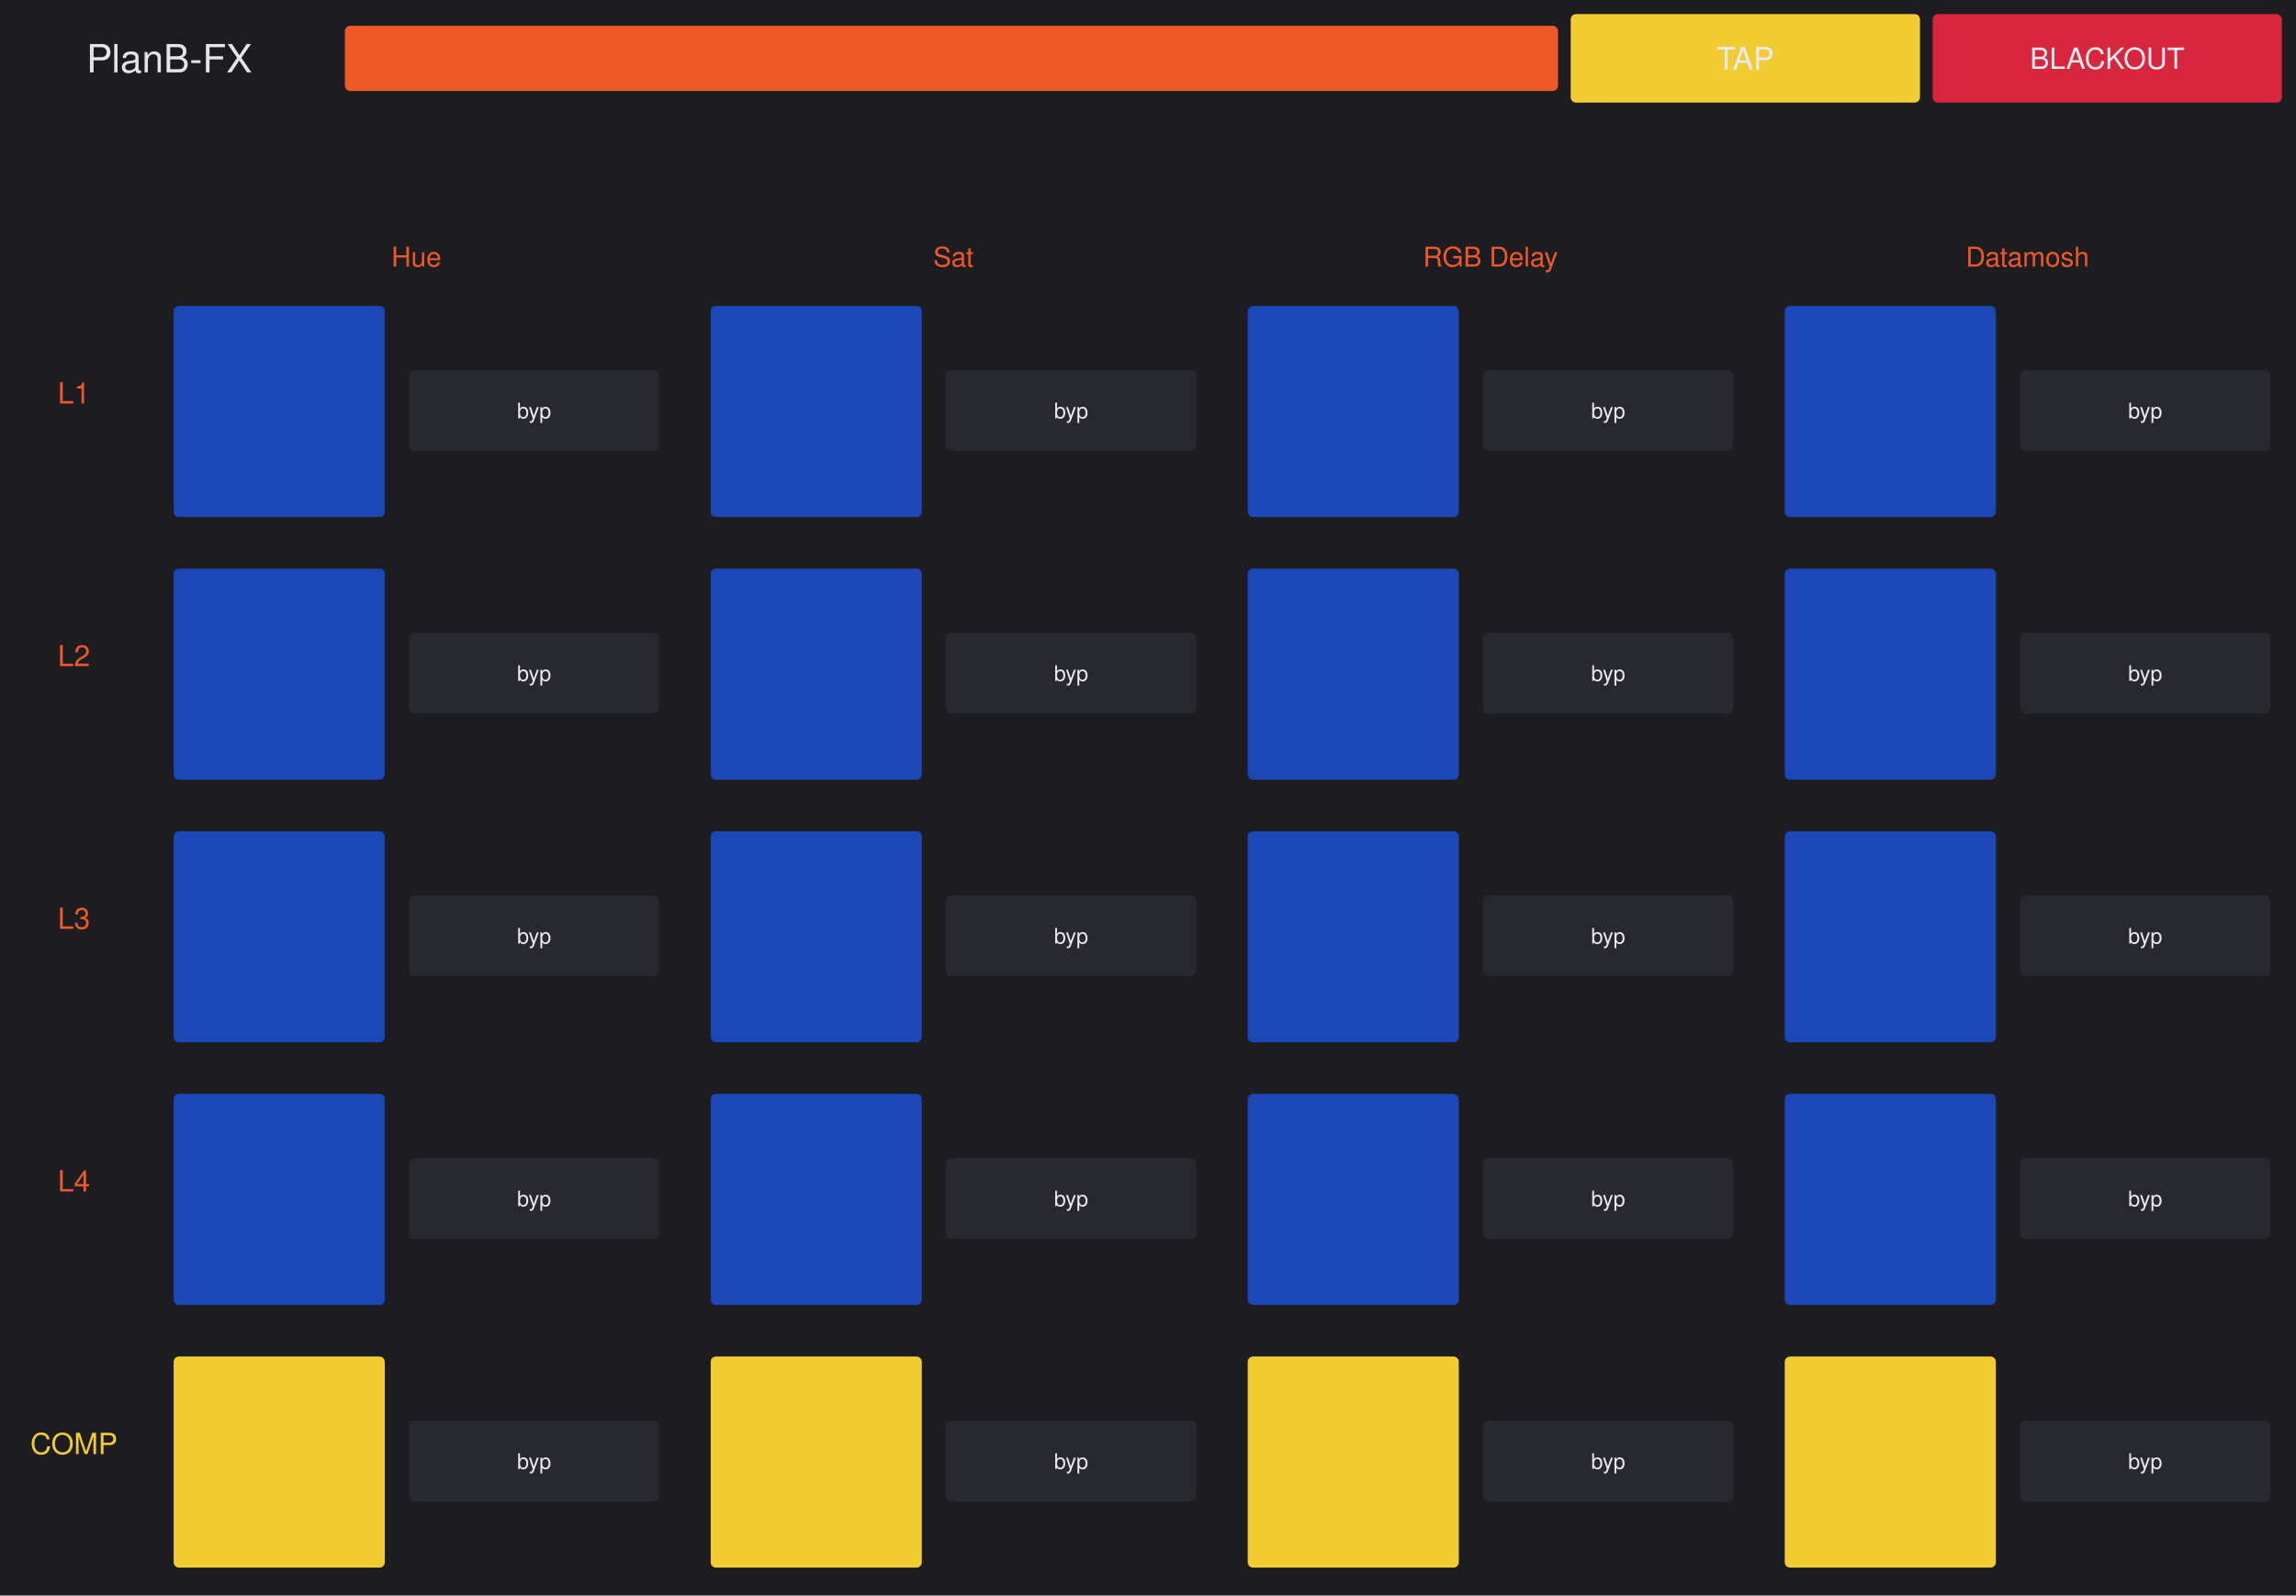
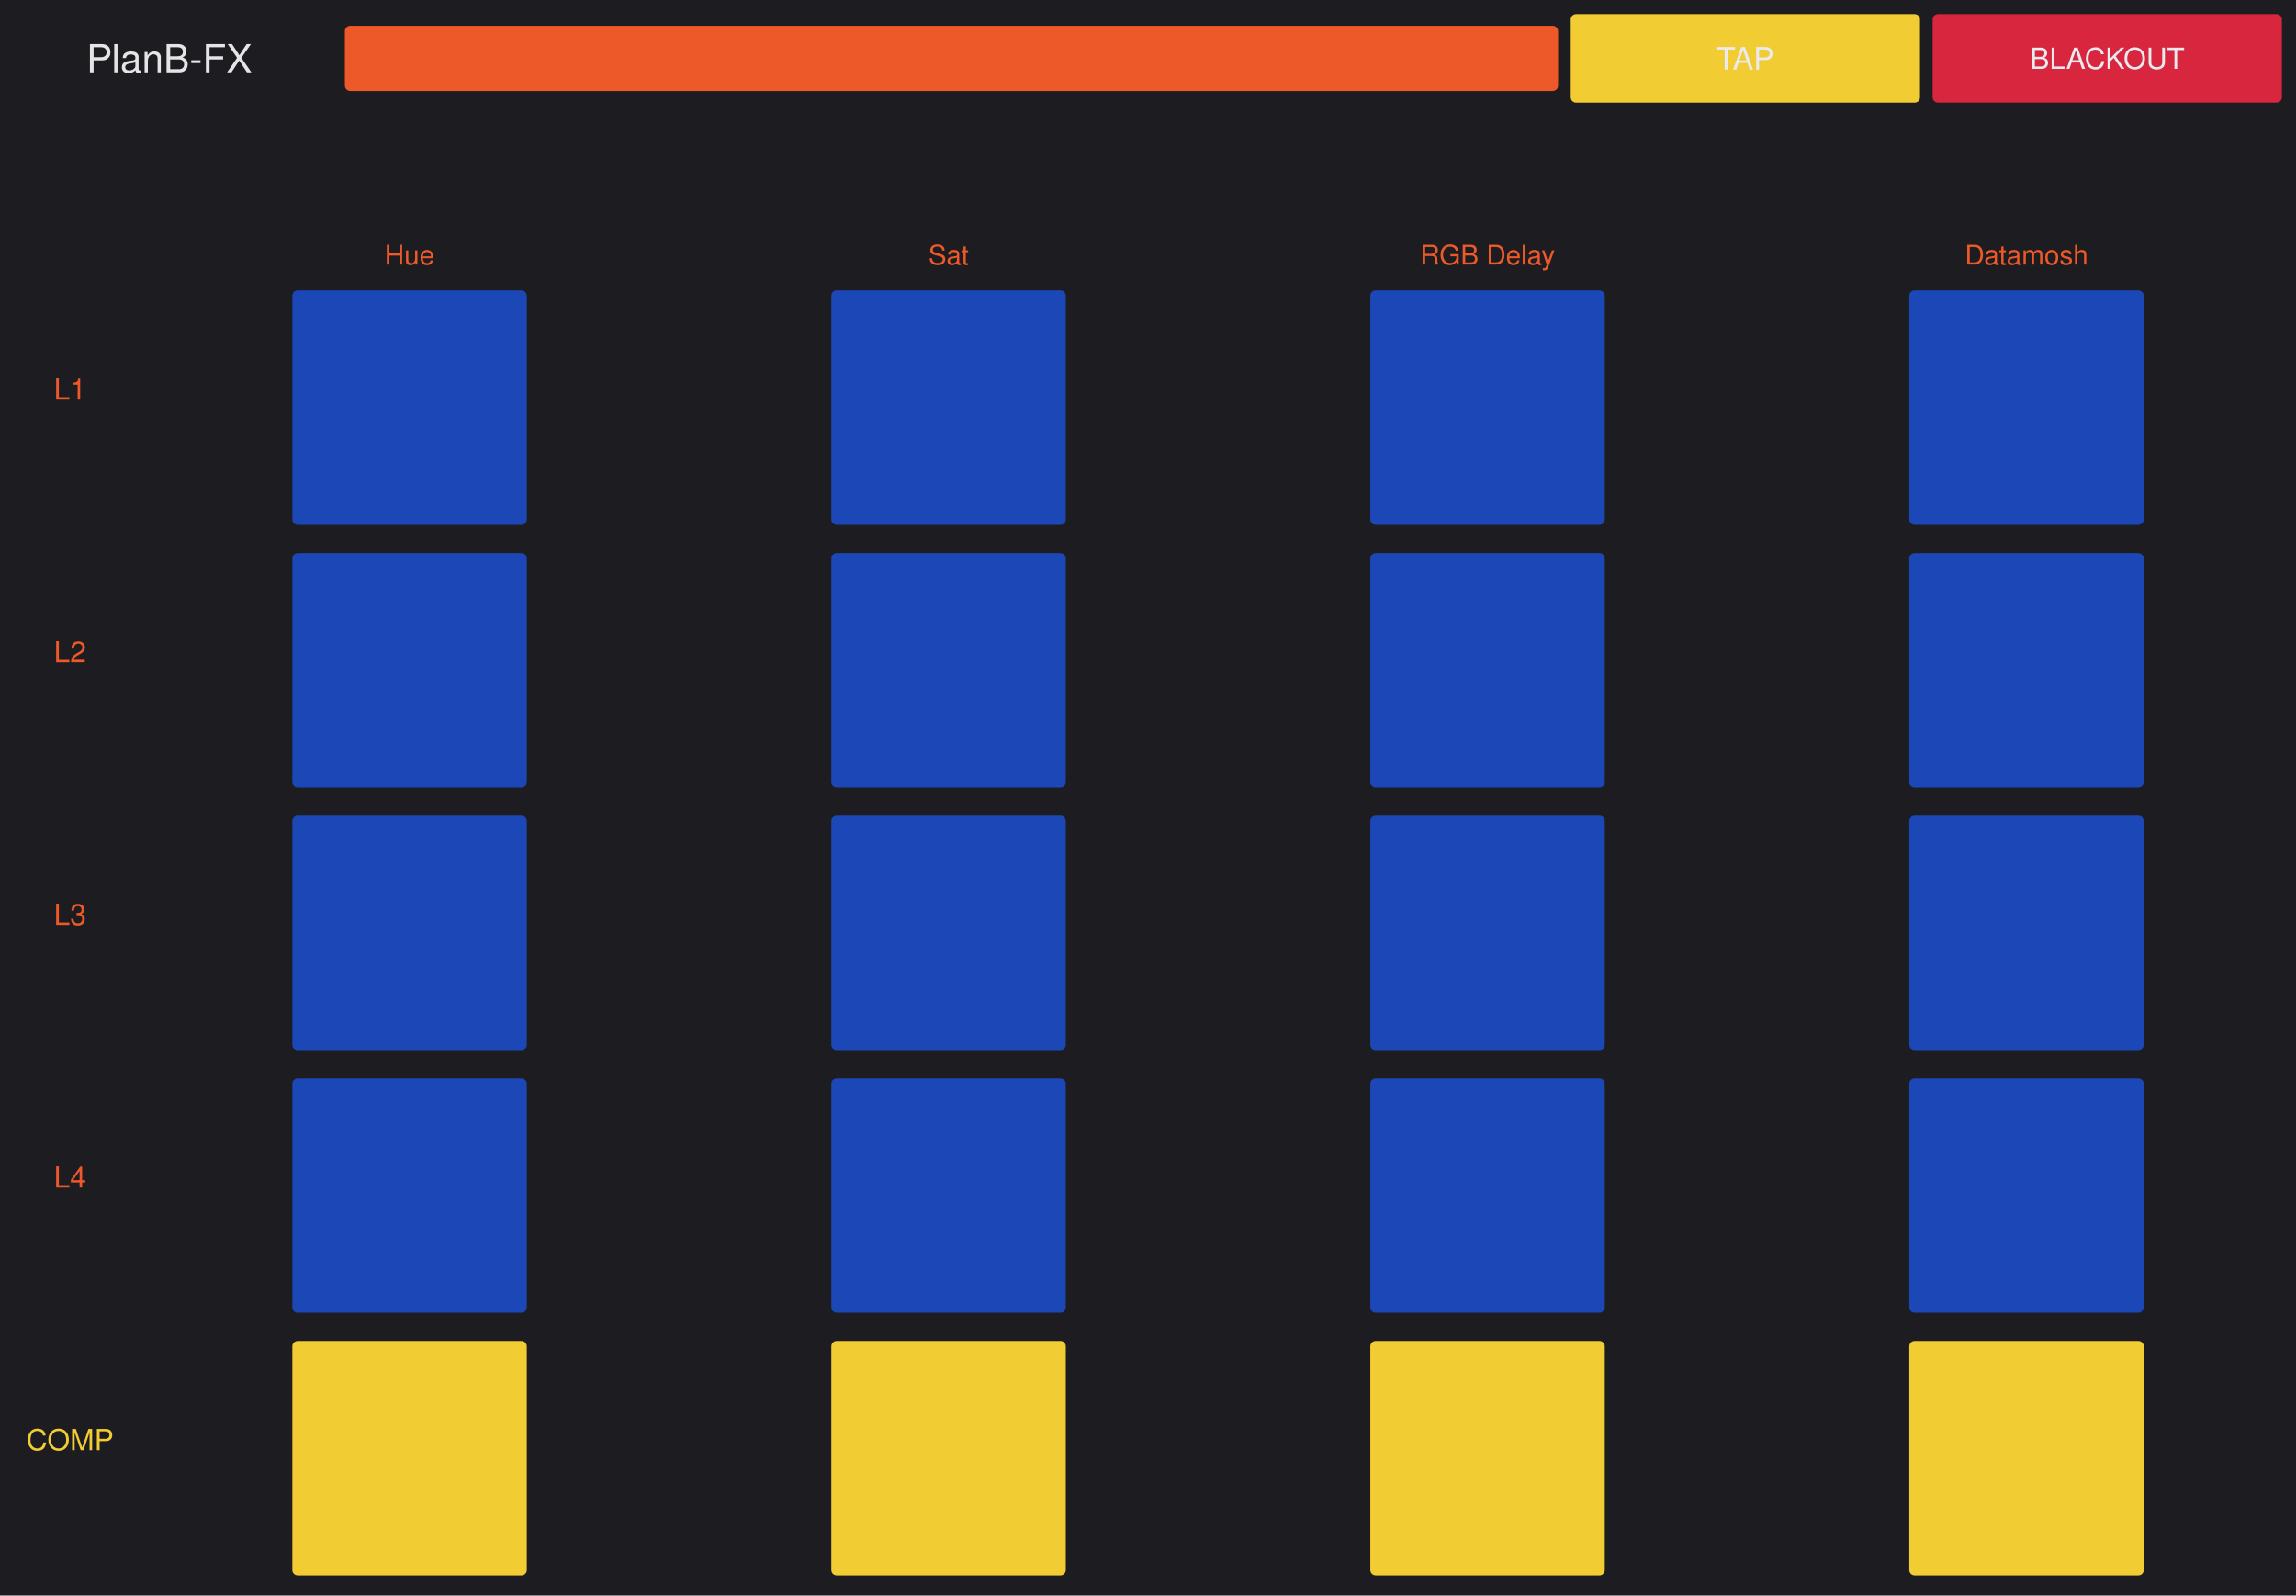
<svg xmlns="http://www.w3.org/2000/svg" width="1180" height="820" viewBox="0 0 1180 820">
  <rect width="100%" height="100%" fill="#1c1c20" />
  <rect x="0.0" y="0.0" width="1180.0" height="820.0" fill="rgba(28,28,33,1.000)" />
  <rect x="0.0" y="0.0" width="1180.0" height="60.0" fill="rgba(28,28,33,1.000)" />
  <text x="87.0" y="37.2" font-family="Helvetica,Arial,sans-serif" font-size="20" fill="rgba(229,229,229,1.000)" text-anchor="middle">PlanB-FX</text>
  <rect x="994.0" y="8.0" width="178.0" height="44.0" rx="2" fill="rgba(216,38,63,1.000)" stroke="rgba(216,38,63,1.000)" stroke-width="1.5" />
  <text x="1083.0" y="35.4" font-family="Helvetica,Arial,sans-serif" font-size="15" fill="rgba(234,234,239,1.000)" text-anchor="middle">BLACKOUT</text>
  <rect x="808.0" y="8.0" width="178.0" height="44.0" rx="2" fill="rgba(242,204,51,1.000)" stroke="rgba(242,204,51,1.000)" stroke-width="1.5" />
  <text x="897.0" y="35.8" font-family="Helvetica,Arial,sans-serif" font-size="16" fill="rgba(234,234,239,1.000)" text-anchor="middle">TAP</text>
  <rect x="178.0" y="14.0" width="622.0" height="32.0" rx="2" fill="rgba(237,89,40,1.000)" stroke="rgba(237,89,40,1.000)" stroke-width="1.5" />
-   <text x="214.0" y="137.0" font-family="Helvetica,Arial,sans-serif" font-size="14" fill="rgba(237,89,40,1.000)" text-anchor="middle">Hue</text>
-   <text x="490.0" y="137.0" font-family="Helvetica,Arial,sans-serif" font-size="14" fill="rgba(237,89,40,1.000)" text-anchor="middle">Sat</text>
-   <text x="766.0" y="137.0" font-family="Helvetica,Arial,sans-serif" font-size="14" fill="rgba(237,89,40,1.000)" text-anchor="middle">RGB Delay</text>
-   <text x="1042.0" y="137.0" font-family="Helvetica,Arial,sans-serif" font-size="14" fill="rgba(237,89,40,1.000)" text-anchor="middle">Datamosh</text>
-   <text x="38.0" y="207.4" font-family="Helvetica,Arial,sans-serif" font-size="15" fill="rgba(237,89,40,1.000)" text-anchor="middle">L1</text>
-   <rect x="90.0" y="158.0" width="107.0" height="107.0" rx="2" fill="rgba(28,71,183,1.000)" stroke="rgba(28,71,183,1.000)" stroke-width="1.5" />
-   <rect x="211.0" y="191.0" width="127.0" height="40.0" rx="2" fill="rgba(40,40,48,1.000)" stroke="rgba(40,40,48,1.000)" stroke-width="1.5" />
-   <text x="274.5" y="215.0" font-family="Helvetica,Arial,sans-serif" font-size="11" fill="rgba(234,234,239,1.000)" text-anchor="middle">byp</text>
-   <rect x="366.0" y="158.0" width="107.0" height="107.0" rx="2" fill="rgba(28,71,183,1.000)" stroke="rgba(28,71,183,1.000)" stroke-width="1.5" />
-   <rect x="487.0" y="191.0" width="127.0" height="40.0" rx="2" fill="rgba(40,40,48,1.000)" stroke="rgba(40,40,48,1.000)" stroke-width="1.5" />
-   <text x="550.5" y="215.0" font-family="Helvetica,Arial,sans-serif" font-size="11" fill="rgba(234,234,239,1.000)" text-anchor="middle">byp</text>
-   <rect x="642.0" y="158.0" width="107.0" height="107.0" rx="2" fill="rgba(28,71,183,1.000)" stroke="rgba(28,71,183,1.000)" stroke-width="1.5" />
-   <rect x="763.0" y="191.0" width="127.0" height="40.0" rx="2" fill="rgba(40,40,48,1.000)" stroke="rgba(40,40,48,1.000)" stroke-width="1.5" />
-   <text x="826.5" y="215.0" font-family="Helvetica,Arial,sans-serif" font-size="11" fill="rgba(234,234,239,1.000)" text-anchor="middle">byp</text>
-   <rect x="918.0" y="158.0" width="107.0" height="107.0" rx="2" fill="rgba(28,71,183,1.000)" stroke="rgba(28,71,183,1.000)" stroke-width="1.5" />
-   <rect x="1039.0" y="191.0" width="127.0" height="40.0" rx="2" fill="rgba(40,40,48,1.000)" stroke="rgba(40,40,48,1.000)" stroke-width="1.5" />
-   <text x="1102.5" y="215.0" font-family="Helvetica,Arial,sans-serif" font-size="11" fill="rgba(234,234,239,1.000)" text-anchor="middle">byp</text>
-   <text x="38.0" y="342.4" font-family="Helvetica,Arial,sans-serif" font-size="15" fill="rgba(237,89,40,1.000)" text-anchor="middle">L2</text>
-   <rect x="90.0" y="293.0" width="107.0" height="107.0" rx="2" fill="rgba(28,71,183,1.000)" stroke="rgba(28,71,183,1.000)" stroke-width="1.5" />
-   <rect x="211.0" y="326.0" width="127.0" height="40.0" rx="2" fill="rgba(40,40,48,1.000)" stroke="rgba(40,40,48,1.000)" stroke-width="1.5" />
-   <text x="274.5" y="350.0" font-family="Helvetica,Arial,sans-serif" font-size="11" fill="rgba(234,234,239,1.000)" text-anchor="middle">byp</text>
-   <rect x="366.0" y="293.0" width="107.0" height="107.0" rx="2" fill="rgba(28,71,183,1.000)" stroke="rgba(28,71,183,1.000)" stroke-width="1.5" />
-   <rect x="487.0" y="326.0" width="127.0" height="40.0" rx="2" fill="rgba(40,40,48,1.000)" stroke="rgba(40,40,48,1.000)" stroke-width="1.5" />
-   <text x="550.5" y="350.0" font-family="Helvetica,Arial,sans-serif" font-size="11" fill="rgba(234,234,239,1.000)" text-anchor="middle">byp</text>
-   <rect x="642.0" y="293.0" width="107.0" height="107.0" rx="2" fill="rgba(28,71,183,1.000)" stroke="rgba(28,71,183,1.000)" stroke-width="1.5" />
-   <rect x="763.0" y="326.0" width="127.0" height="40.0" rx="2" fill="rgba(40,40,48,1.000)" stroke="rgba(40,40,48,1.000)" stroke-width="1.5" />
-   <text x="826.5" y="350.0" font-family="Helvetica,Arial,sans-serif" font-size="11" fill="rgba(234,234,239,1.000)" text-anchor="middle">byp</text>
-   <rect x="918.0" y="293.0" width="107.0" height="107.0" rx="2" fill="rgba(28,71,183,1.000)" stroke="rgba(28,71,183,1.000)" stroke-width="1.5" />
-   <rect x="1039.0" y="326.0" width="127.0" height="40.0" rx="2" fill="rgba(40,40,48,1.000)" stroke="rgba(40,40,48,1.000)" stroke-width="1.5" />
-   <text x="1102.5" y="350.0" font-family="Helvetica,Arial,sans-serif" font-size="11" fill="rgba(234,234,239,1.000)" text-anchor="middle">byp</text>
-   <text x="38.0" y="477.4" font-family="Helvetica,Arial,sans-serif" font-size="15" fill="rgba(237,89,40,1.000)" text-anchor="middle">L3</text>
-   <rect x="90.0" y="428.0" width="107.0" height="107.0" rx="2" fill="rgba(28,71,183,1.000)" stroke="rgba(28,71,183,1.000)" stroke-width="1.5" />
-   <rect x="211.0" y="461.0" width="127.0" height="40.0" rx="2" fill="rgba(40,40,48,1.000)" stroke="rgba(40,40,48,1.000)" stroke-width="1.5" />
-   <text x="274.5" y="485.0" font-family="Helvetica,Arial,sans-serif" font-size="11" fill="rgba(234,234,239,1.000)" text-anchor="middle">byp</text>
-   <rect x="366.0" y="428.0" width="107.0" height="107.0" rx="2" fill="rgba(28,71,183,1.000)" stroke="rgba(28,71,183,1.000)" stroke-width="1.5" />
-   <rect x="487.0" y="461.0" width="127.0" height="40.0" rx="2" fill="rgba(40,40,48,1.000)" stroke="rgba(40,40,48,1.000)" stroke-width="1.5" />
-   <text x="550.5" y="485.0" font-family="Helvetica,Arial,sans-serif" font-size="11" fill="rgba(234,234,239,1.000)" text-anchor="middle">byp</text>
-   <rect x="642.0" y="428.0" width="107.0" height="107.0" rx="2" fill="rgba(28,71,183,1.000)" stroke="rgba(28,71,183,1.000)" stroke-width="1.5" />
-   <rect x="763.0" y="461.0" width="127.0" height="40.0" rx="2" fill="rgba(40,40,48,1.000)" stroke="rgba(40,40,48,1.000)" stroke-width="1.5" />
-   <text x="826.5" y="485.0" font-family="Helvetica,Arial,sans-serif" font-size="11" fill="rgba(234,234,239,1.000)" text-anchor="middle">byp</text>
-   <rect x="918.0" y="428.0" width="107.0" height="107.0" rx="2" fill="rgba(28,71,183,1.000)" stroke="rgba(28,71,183,1.000)" stroke-width="1.5" />
-   <rect x="1039.0" y="461.0" width="127.0" height="40.0" rx="2" fill="rgba(40,40,48,1.000)" stroke="rgba(40,40,48,1.000)" stroke-width="1.5" />
-   <text x="1102.5" y="485.0" font-family="Helvetica,Arial,sans-serif" font-size="11" fill="rgba(234,234,239,1.000)" text-anchor="middle">byp</text>
-   <text x="38.0" y="612.4" font-family="Helvetica,Arial,sans-serif" font-size="15" fill="rgba(237,89,40,1.000)" text-anchor="middle">L4</text>
-   <rect x="90.0" y="563.0" width="107.0" height="107.0" rx="2" fill="rgba(28,71,183,1.000)" stroke="rgba(28,71,183,1.000)" stroke-width="1.5" />
-   <rect x="211.0" y="596.0" width="127.0" height="40.0" rx="2" fill="rgba(40,40,48,1.000)" stroke="rgba(40,40,48,1.000)" stroke-width="1.5" />
-   <text x="274.5" y="620.0" font-family="Helvetica,Arial,sans-serif" font-size="11" fill="rgba(234,234,239,1.000)" text-anchor="middle">byp</text>
-   <rect x="366.0" y="563.0" width="107.0" height="107.0" rx="2" fill="rgba(28,71,183,1.000)" stroke="rgba(28,71,183,1.000)" stroke-width="1.5" />
-   <rect x="487.0" y="596.0" width="127.0" height="40.0" rx="2" fill="rgba(40,40,48,1.000)" stroke="rgba(40,40,48,1.000)" stroke-width="1.5" />
-   <text x="550.5" y="620.0" font-family="Helvetica,Arial,sans-serif" font-size="11" fill="rgba(234,234,239,1.000)" text-anchor="middle">byp</text>
-   <rect x="642.0" y="563.0" width="107.0" height="107.0" rx="2" fill="rgba(28,71,183,1.000)" stroke="rgba(28,71,183,1.000)" stroke-width="1.5" />
-   <rect x="763.0" y="596.0" width="127.0" height="40.0" rx="2" fill="rgba(40,40,48,1.000)" stroke="rgba(40,40,48,1.000)" stroke-width="1.5" />
-   <text x="826.5" y="620.0" font-family="Helvetica,Arial,sans-serif" font-size="11" fill="rgba(234,234,239,1.000)" text-anchor="middle">byp</text>
-   <rect x="918.0" y="563.0" width="107.0" height="107.0" rx="2" fill="rgba(28,71,183,1.000)" stroke="rgba(28,71,183,1.000)" stroke-width="1.5" />
-   <rect x="1039.0" y="596.0" width="127.0" height="40.0" rx="2" fill="rgba(40,40,48,1.000)" stroke="rgba(40,40,48,1.000)" stroke-width="1.5" />
-   <text x="1102.5" y="620.0" font-family="Helvetica,Arial,sans-serif" font-size="11" fill="rgba(234,234,239,1.000)" text-anchor="middle">byp</text>
-   <text x="38.0" y="747.4" font-family="Helvetica,Arial,sans-serif" font-size="15" fill="rgba(242,204,51,1.000)" text-anchor="middle">COMP</text>
-   <rect x="90.0" y="698.0" width="107.0" height="107.0" rx="2" fill="rgba(242,204,51,1.000)" stroke="rgba(242,204,51,1.000)" stroke-width="1.5" />
-   <rect x="211.0" y="731.0" width="127.0" height="40.0" rx="2" fill="rgba(40,40,48,1.000)" stroke="rgba(40,40,48,1.000)" stroke-width="1.5" />
-   <text x="274.5" y="755.0" font-family="Helvetica,Arial,sans-serif" font-size="11" fill="rgba(234,234,239,1.000)" text-anchor="middle">byp</text>
-   <rect x="366.0" y="698.0" width="107.0" height="107.0" rx="2" fill="rgba(242,204,51,1.000)" stroke="rgba(242,204,51,1.000)" stroke-width="1.5" />
-   <rect x="487.0" y="731.0" width="127.0" height="40.0" rx="2" fill="rgba(40,40,48,1.000)" stroke="rgba(40,40,48,1.000)" stroke-width="1.5" />
-   <text x="550.5" y="755.0" font-family="Helvetica,Arial,sans-serif" font-size="11" fill="rgba(234,234,239,1.000)" text-anchor="middle">byp</text>
-   <rect x="642.0" y="698.0" width="107.0" height="107.0" rx="2" fill="rgba(242,204,51,1.000)" stroke="rgba(242,204,51,1.000)" stroke-width="1.5" />
-   <rect x="763.0" y="731.0" width="127.0" height="40.0" rx="2" fill="rgba(40,40,48,1.000)" stroke="rgba(40,40,48,1.000)" stroke-width="1.5" />
-   <text x="826.5" y="755.0" font-family="Helvetica,Arial,sans-serif" font-size="11" fill="rgba(234,234,239,1.000)" text-anchor="middle">byp</text>
-   <rect x="918.0" y="698.0" width="107.0" height="107.0" rx="2" fill="rgba(242,204,51,1.000)" stroke="rgba(242,204,51,1.000)" stroke-width="1.5" />
-   <rect x="1039.0" y="731.0" width="127.0" height="40.0" rx="2" fill="rgba(40,40,48,1.000)" stroke="rgba(40,40,48,1.000)" stroke-width="1.5" />
-   <text x="1102.5" y="755.0" font-family="Helvetica,Arial,sans-serif" font-size="11" fill="rgba(234,234,239,1.000)" text-anchor="middle">byp</text>
+   <text x="210.5" y="136.0" font-family="Helvetica,Arial,sans-serif" font-size="14" fill="rgba(237,89,40,1.000)" text-anchor="middle">Hue</text>
+   <text x="487.5" y="136.0" font-family="Helvetica,Arial,sans-serif" font-size="14" fill="rgba(237,89,40,1.000)" text-anchor="middle">Sat</text>
+   <text x="764.5" y="136.0" font-family="Helvetica,Arial,sans-serif" font-size="14" fill="rgba(237,89,40,1.000)" text-anchor="middle">RGB Delay</text>
+   <text x="1041.5" y="136.0" font-family="Helvetica,Arial,sans-serif" font-size="14" fill="rgba(237,89,40,1.000)" text-anchor="middle">Datamosh</text>
+   <text x="36.0" y="205.4" font-family="Helvetica,Arial,sans-serif" font-size="15" fill="rgba(237,89,40,1.000)" text-anchor="middle">L1</text>
+   <rect x="151.0" y="150.0" width="119.0" height="119.0" rx="2" fill="rgba(28,71,183,1.000)" stroke="rgba(28,71,183,1.000)" stroke-width="1.5" />
+   <rect x="428.0" y="150.0" width="119.0" height="119.0" rx="2" fill="rgba(28,71,183,1.000)" stroke="rgba(28,71,183,1.000)" stroke-width="1.5" />
+   <rect x="705.0" y="150.0" width="119.0" height="119.0" rx="2" fill="rgba(28,71,183,1.000)" stroke="rgba(28,71,183,1.000)" stroke-width="1.5" />
+   <rect x="982.0" y="150.0" width="119.0" height="119.0" rx="2" fill="rgba(28,71,183,1.000)" stroke="rgba(28,71,183,1.000)" stroke-width="1.5" />
+   <text x="36.0" y="340.4" font-family="Helvetica,Arial,sans-serif" font-size="15" fill="rgba(237,89,40,1.000)" text-anchor="middle">L2</text>
+   <rect x="151.0" y="285.0" width="119.0" height="119.0" rx="2" fill="rgba(28,71,183,1.000)" stroke="rgba(28,71,183,1.000)" stroke-width="1.5" />
+   <rect x="428.0" y="285.0" width="119.0" height="119.0" rx="2" fill="rgba(28,71,183,1.000)" stroke="rgba(28,71,183,1.000)" stroke-width="1.5" />
+   <rect x="705.0" y="285.0" width="119.0" height="119.0" rx="2" fill="rgba(28,71,183,1.000)" stroke="rgba(28,71,183,1.000)" stroke-width="1.5" />
+   <rect x="982.0" y="285.0" width="119.0" height="119.0" rx="2" fill="rgba(28,71,183,1.000)" stroke="rgba(28,71,183,1.000)" stroke-width="1.5" />
+   <text x="36.0" y="475.4" font-family="Helvetica,Arial,sans-serif" font-size="15" fill="rgba(237,89,40,1.000)" text-anchor="middle">L3</text>
+   <rect x="151.0" y="420.0" width="119.0" height="119.0" rx="2" fill="rgba(28,71,183,1.000)" stroke="rgba(28,71,183,1.000)" stroke-width="1.5" />
+   <rect x="428.0" y="420.0" width="119.0" height="119.0" rx="2" fill="rgba(28,71,183,1.000)" stroke="rgba(28,71,183,1.000)" stroke-width="1.5" />
+   <rect x="705.0" y="420.0" width="119.0" height="119.0" rx="2" fill="rgba(28,71,183,1.000)" stroke="rgba(28,71,183,1.000)" stroke-width="1.5" />
+   <rect x="982.0" y="420.0" width="119.0" height="119.0" rx="2" fill="rgba(28,71,183,1.000)" stroke="rgba(28,71,183,1.000)" stroke-width="1.5" />
+   <text x="36.0" y="610.4" font-family="Helvetica,Arial,sans-serif" font-size="15" fill="rgba(237,89,40,1.000)" text-anchor="middle">L4</text>
+   <rect x="151.0" y="555.0" width="119.0" height="119.0" rx="2" fill="rgba(28,71,183,1.000)" stroke="rgba(28,71,183,1.000)" stroke-width="1.5" />
+   <rect x="428.0" y="555.0" width="119.0" height="119.0" rx="2" fill="rgba(28,71,183,1.000)" stroke="rgba(28,71,183,1.000)" stroke-width="1.5" />
+   <rect x="705.0" y="555.0" width="119.0" height="119.0" rx="2" fill="rgba(28,71,183,1.000)" stroke="rgba(28,71,183,1.000)" stroke-width="1.5" />
+   <rect x="982.0" y="555.0" width="119.0" height="119.0" rx="2" fill="rgba(28,71,183,1.000)" stroke="rgba(28,71,183,1.000)" stroke-width="1.5" />
+   <text x="36.0" y="745.4" font-family="Helvetica,Arial,sans-serif" font-size="15" fill="rgba(242,204,51,1.000)" text-anchor="middle">COMP</text>
+   <rect x="151.0" y="690.0" width="119.0" height="119.0" rx="2" fill="rgba(242,204,51,1.000)" stroke="rgba(242,204,51,1.000)" stroke-width="1.5" />
+   <rect x="428.0" y="690.0" width="119.0" height="119.0" rx="2" fill="rgba(242,204,51,1.000)" stroke="rgba(242,204,51,1.000)" stroke-width="1.5" />
+   <rect x="705.0" y="690.0" width="119.0" height="119.0" rx="2" fill="rgba(242,204,51,1.000)" stroke="rgba(242,204,51,1.000)" stroke-width="1.5" />
+   <rect x="982.0" y="690.0" width="119.0" height="119.0" rx="2" fill="rgba(242,204,51,1.000)" stroke="rgba(242,204,51,1.000)" stroke-width="1.5" />
</svg>
